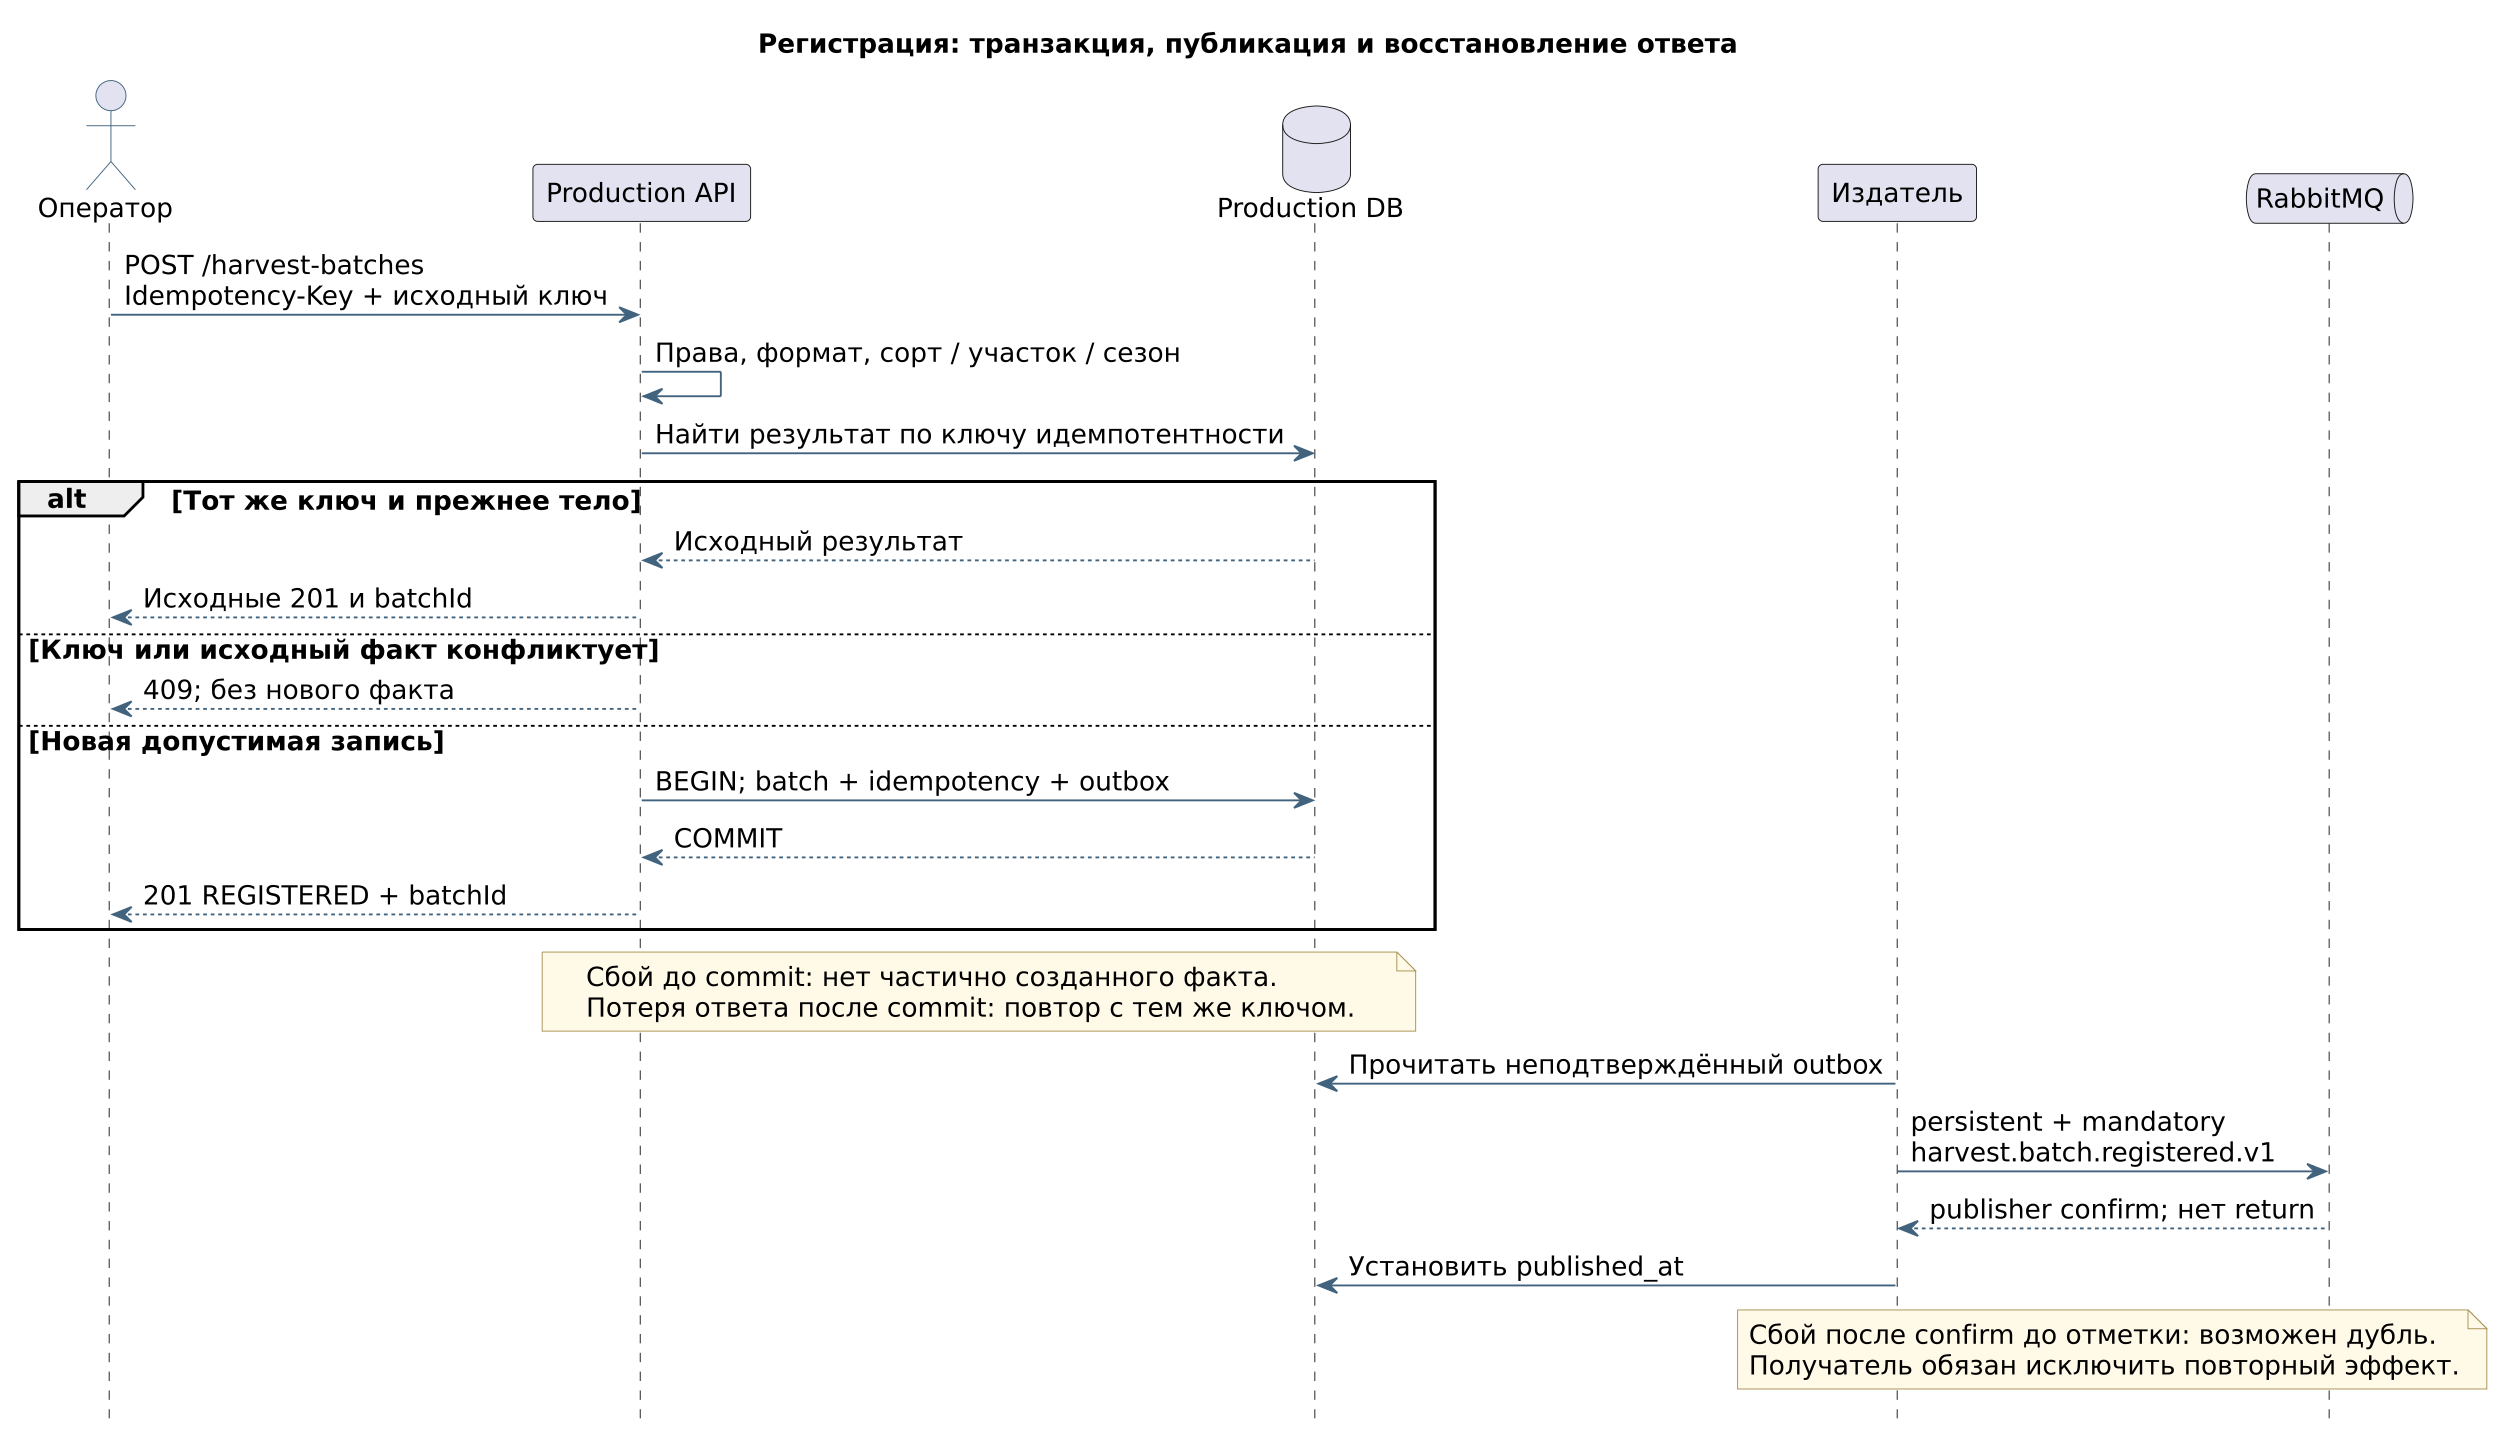
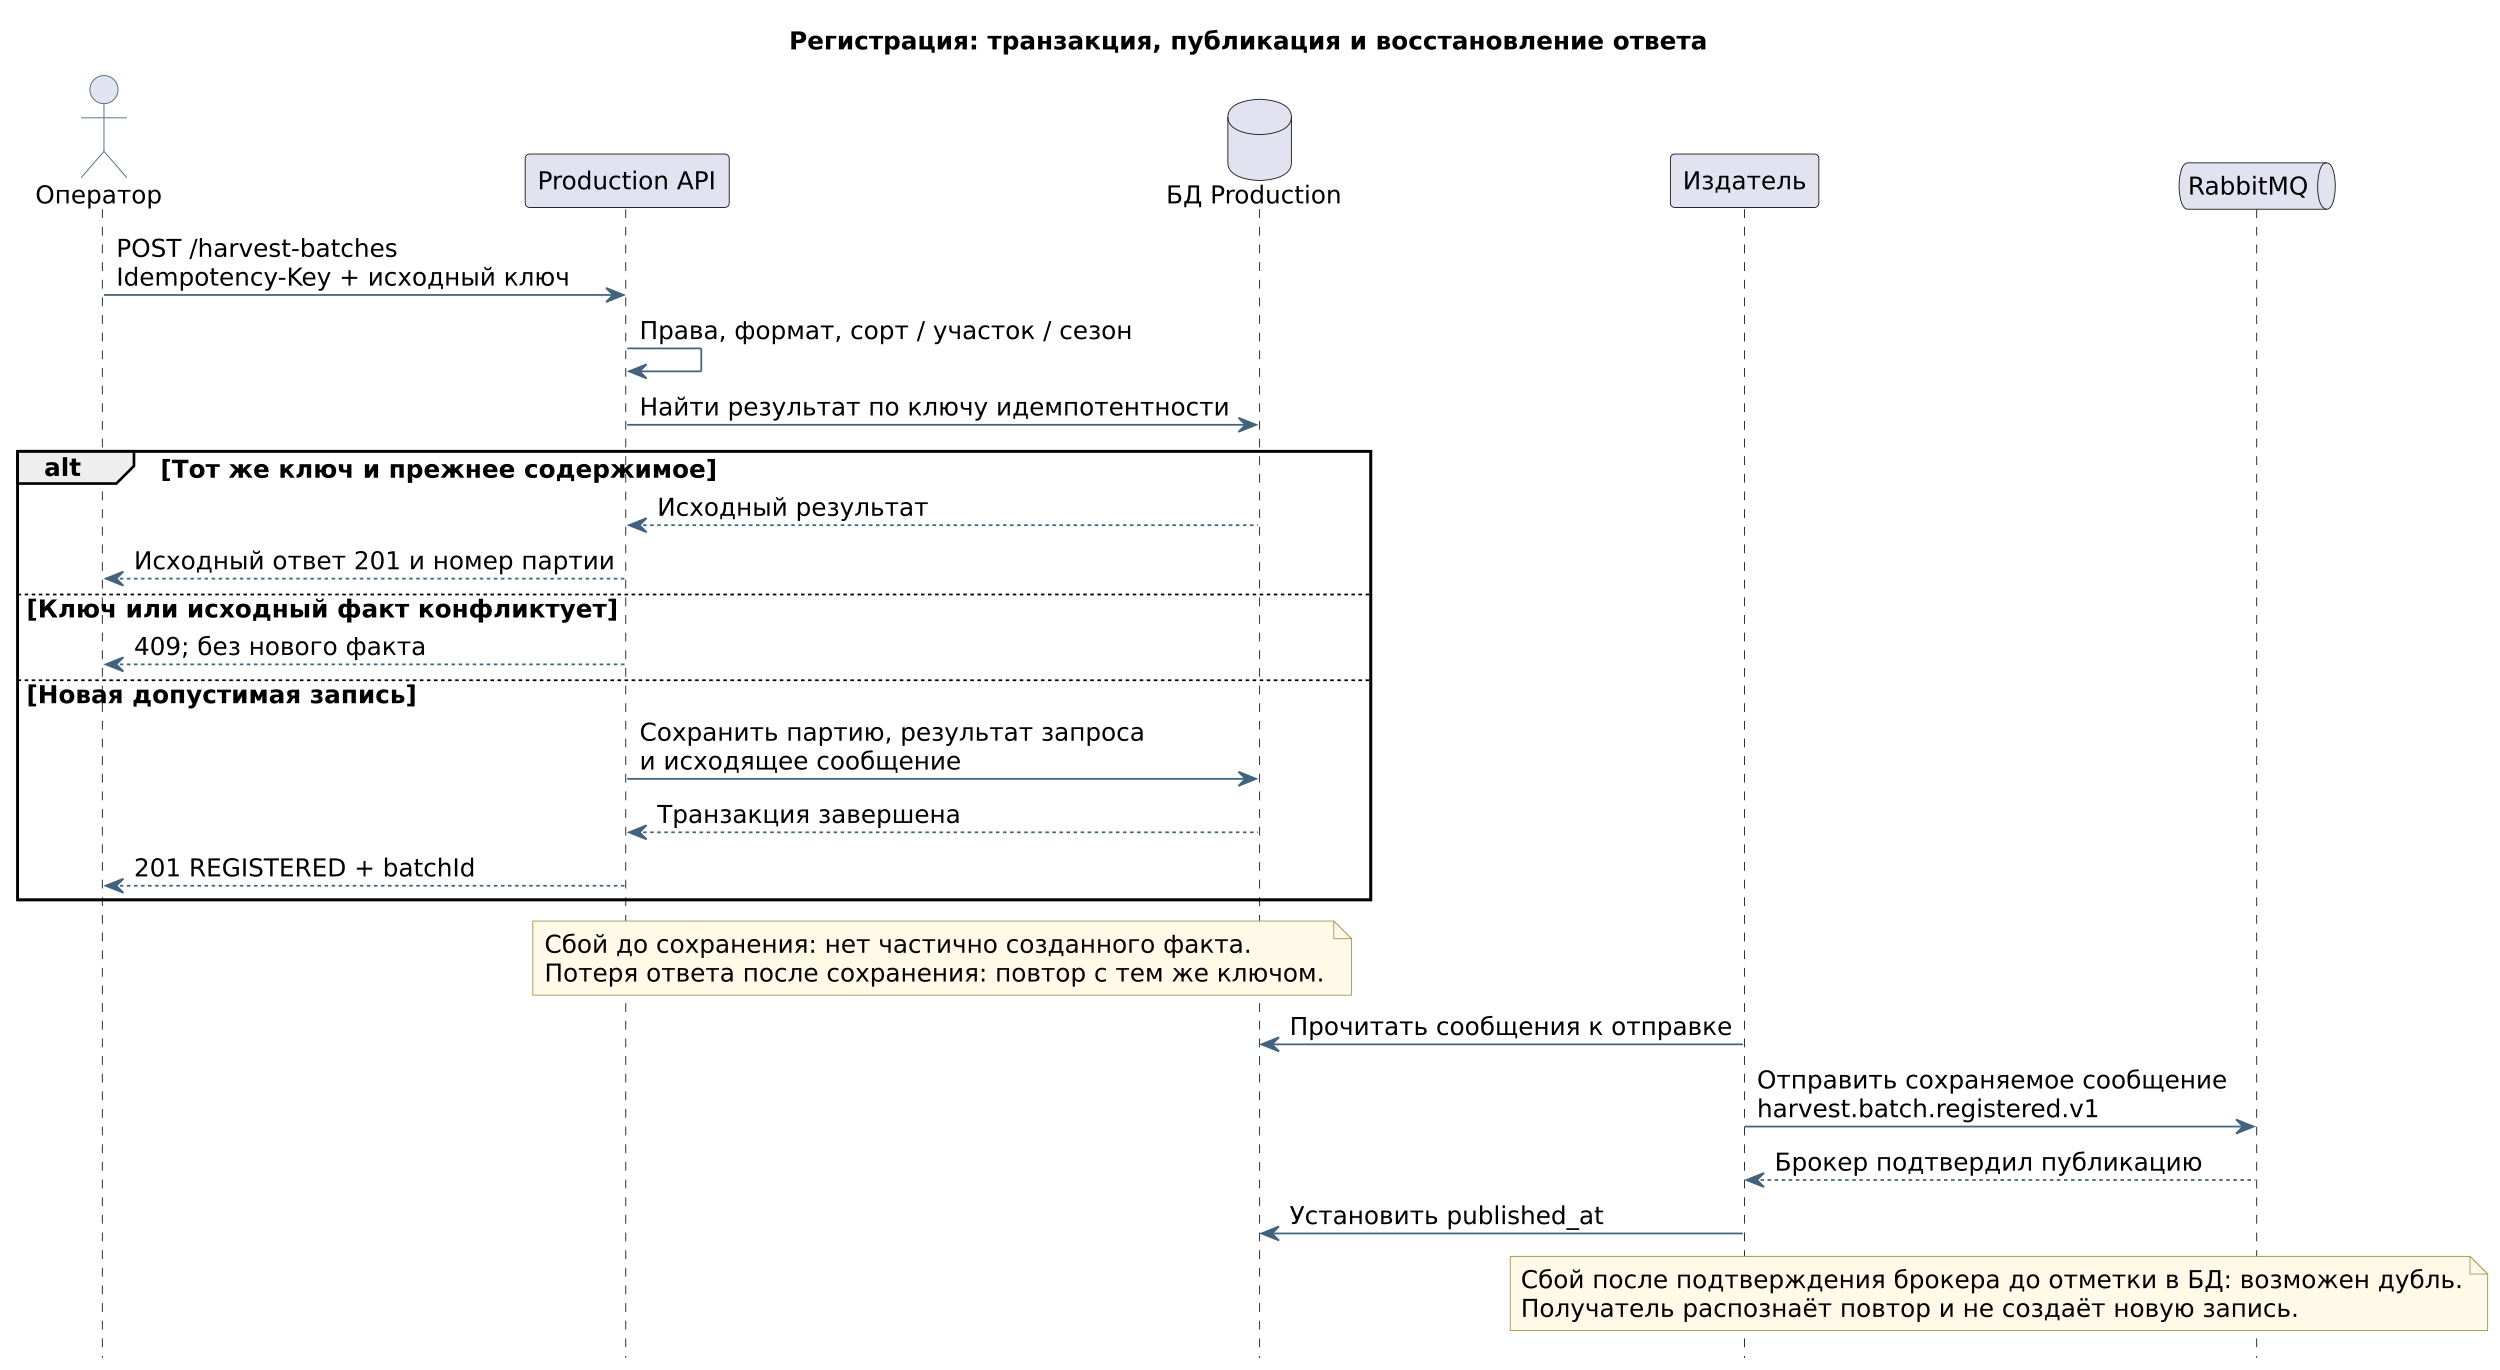
- <svg xmlns="http://www.w3.org/2000/svg" contentStyleType="text/css" data-diagram-type="SEQUENCE" height="760px" preserveAspectRatio="none" style="width:1328px;height:760px;background:#FFFFFF;" version="1.1" viewBox="0 0 1328 760" width="1328px" zoomAndPan="magnify">
+ <svg xmlns="http://www.w3.org/2000/svg" contentStyleType="text/css" data-diagram-type="SEQUENCE" height="776px" preserveAspectRatio="none" style="width:1417px;height:776px;background:#FFFFFF;" version="1.1" viewBox="0 0 1417 776" width="1417px" zoomAndPan="magnify">
  <defs />
  <g>
-     <text fill="#000000" font-family="DejaVu Sans" font-size="14" font-weight="bold" lengthAdjust="spacing" textLength="520.475" x="402.606" y="27.995">Регистрация: транзакция, публикация и восстановление ответа</text>
-     <rect fill="none" height="237.969" style="stroke:#000000;stroke-width:1.5;" width="752.31" x="10" y="255.781" />
+     <text fill="#000000" font-family="DejaVu Sans" font-size="14" font-weight="bold" lengthAdjust="spacing" textLength="520.475" x="447.254" y="27.995">Регистрация: транзакция, публикация и восстановление ответа</text>
+     <rect fill="none" height="254.266" style="stroke:#000000;stroke-width:1.5;" width="766.976" x="10" y="255.781" />
    <g class="participant-lifeline" data-entity-uid="part1" data-qualified-name="User" id="part1-lifeline">
      <g>
-         <rect fill="#000000" fill-opacity="0" height="634.828" width="8" x="54.93" y="118.594" />
-         <line style="stroke:#181818;stroke-width:0.5;stroke-dasharray:5,5;" x1="58" x2="58" y1="118.594" y2="753.422" />
+         <rect fill="#000000" fill-opacity="0" height="651.125" width="8" x="54.93" y="118.594" />
+         <line style="stroke:#181818;stroke-width:0.5;stroke-dasharray:5,5;" x1="58" x2="58" y1="118.594" y2="769.719" />
      </g>
    </g>
    <g class="participant-lifeline" data-entity-uid="part2" data-qualified-name="API" id="part2-lifeline">
      <g>
-         <rect fill="#000000" fill-opacity="0" height="634.828" width="8" x="336.911" y="118.594" />
-         <line style="stroke:#181818;stroke-width:0.5;stroke-dasharray:5,5;" x1="340.093" x2="340.093" y1="118.594" y2="753.422" />
+         <rect fill="#000000" fill-opacity="0" height="651.125" width="8" x="351.499" y="118.594" />
+         <line style="stroke:#181818;stroke-width:0.5;stroke-dasharray:5,5;" x1="354.681" x2="354.681" y1="118.594" y2="769.719" />
      </g>
    </g>
    <g class="participant-lifeline" data-entity-uid="part3" data-qualified-name="DB" id="part3-lifeline">
      <g>
-         <rect fill="#000000" fill-opacity="0" height="634.828" width="8" x="695.373" y="118.594" />
-         <line style="stroke:#181818;stroke-width:0.5;stroke-dasharray:5,5;" x1="698.437" x2="698.437" y1="118.594" y2="753.422" />
+         <rect fill="#000000" fill-opacity="0" height="651.125" width="8" x="709.961" y="118.594" />
+         <line style="stroke:#181818;stroke-width:0.5;stroke-dasharray:5,5;" x1="713.946" x2="713.946" y1="118.594" y2="769.719" />
      </g>
    </g>
    <g class="participant-lifeline" data-entity-uid="part4" data-qualified-name="Pub" id="part4-lifeline">
      <g>
-         <rect fill="#000000" fill-opacity="0" height="634.828" width="8" x="1003.864" y="118.594" />
-         <line style="stroke:#181818;stroke-width:0.5;stroke-dasharray:5,5;" x1="1007.793" x2="1007.793" y1="118.594" y2="753.422" />
+         <rect fill="#000000" fill-opacity="0" height="651.125" width="8" x="984.854" y="118.594" />
+         <line style="stroke:#181818;stroke-width:0.5;stroke-dasharray:5,5;" x1="988.782" x2="988.782" y1="118.594" y2="769.719" />
      </g>
    </g>
    <g class="participant-lifeline" data-entity-uid="part5" data-qualified-name="MQ" id="part5-lifeline">
      <g>
-         <rect fill="#000000" fill-opacity="0" height="634.828" width="8" x="1233.523" y="118.594" />
-         <line style="stroke:#181818;stroke-width:0.5;stroke-dasharray:5,5;" x1="1237.245" x2="1237.245" y1="118.594" y2="753.422" />
+         <rect fill="#000000" fill-opacity="0" height="651.125" width="8" x="1275.373" y="118.594" />
+         <line style="stroke:#181818;stroke-width:0.5;stroke-dasharray:5,5;" x1="1279.094" x2="1279.094" y1="118.594" y2="769.719" />
      </g>
    </g>
    <g class="participant participant-head" data-entity-uid="part1" data-qualified-name="User" id="part1-head">
      <text fill="#000000" font-family="DejaVu Sans" font-size="14" lengthAdjust="spacing" textLength="71.859" x="20" y="115.292">Оператор</text>
      <ellipse cx="58.93" cy="50.797" fill="#E2E2F0" rx="8" ry="8" style="stroke:#42637E;stroke-width:0.5;" />
      <path d="M58.93,58.797 L58.93,85.797 M45.93,66.797 L71.93,66.797 M58.93,85.797 L45.93,100.797 M58.93,85.797 L71.93,100.797" fill="none" style="stroke:#42637E;stroke-width:0.5;" />
    </g>
    <g class="participant participant-head" data-entity-uid="part2" data-qualified-name="API" id="part2-head">
-       <rect fill="#E2E2F0" height="30.297" rx="2.5" ry="2.5" style="stroke:#181818;stroke-width:0.5;" width="115.637" x="283.093" y="87.297" />
-       <text fill="#000000" font-family="DejaVu Sans" font-size="14" lengthAdjust="spacing" textLength="101.637" x="290.093" y="107.292">Production API</text>
+       <rect fill="#E2E2F0" height="30.297" rx="2.5" ry="2.5" style="stroke:#181818;stroke-width:0.5;" width="115.637" x="297.681" y="87.297" />
+       <text fill="#000000" font-family="DejaVu Sans" font-size="14" lengthAdjust="spacing" textLength="101.637" x="304.681" y="107.292">Production API</text>
    </g>
    <g class="participant participant-head" data-entity-uid="part3" data-qualified-name="DB" id="part3-head">
-       <text fill="#000000" font-family="DejaVu Sans" font-size="14" lengthAdjust="spacing" textLength="99.873" x="646.437" y="115.292">Production DB</text>
-       <path d="M681.373,66.297 C681.373,56.297 699.373,56.297 699.373,56.297 C699.373,56.297 717.373,56.297 717.373,66.297 L717.373,92.297 C717.373,102.297 699.373,102.297 699.373,102.297 C699.373,102.297 681.373,102.297 681.373,92.297 L681.373,66.297" fill="#E2E2F0" style="stroke:#181818;stroke-width:0.5;" />
-       <path d="M681.373,66.297 C681.373,76.297 699.373,76.297 699.373,76.297 C699.373,76.297 717.373,76.297 717.373,66.297" fill="none" style="stroke:#181818;stroke-width:0.5;" />
+       <text fill="#000000" font-family="DejaVu Sans" font-size="14" lengthAdjust="spacing" textLength="100.03" x="660.946" y="115.292">БД Production</text>
+       <path d="M695.961,66.297 C695.961,56.297 713.961,56.297 713.961,56.297 C713.961,56.297 731.961,56.297 731.961,66.297 L731.961,92.297 C731.961,102.297 713.961,102.297 713.961,102.297 C713.961,102.297 695.961,102.297 695.961,92.297 L695.961,66.297" fill="#E2E2F0" style="stroke:#181818;stroke-width:0.5;" />
+       <path d="M695.961,66.297 C695.961,76.297 713.961,76.297 713.961,76.297 C713.961,76.297 731.961,76.297 731.961,66.297" fill="none" style="stroke:#181818;stroke-width:0.5;" />
    </g>
    <g class="participant participant-head" data-entity-uid="part4" data-qualified-name="Pub" id="part4-head">
-       <rect fill="#E2E2F0" height="30.297" rx="2.5" ry="2.5" style="stroke:#181818;stroke-width:0.5;" width="84.144" x="965.793" y="87.297" />
-       <text fill="#000000" font-family="DejaVu Sans" font-size="14" lengthAdjust="spacing" textLength="70.144" x="972.793" y="107.292">Издатель</text>
+       <rect fill="#E2E2F0" height="30.297" rx="2.5" ry="2.5" style="stroke:#181818;stroke-width:0.5;" width="84.144" x="946.782" y="87.297" />
+       <text fill="#000000" font-family="DejaVu Sans" font-size="14" lengthAdjust="spacing" textLength="70.144" x="953.782" y="107.292">Издатель</text>
    </g>
    <g class="participant participant-head" data-entity-uid="part5" data-qualified-name="MQ" id="part5-head">
-       <path d="M1198.245,92.297 L1276.802,92.297 C1281.802,92.297 1281.802,105.445 1281.802,105.445 C1281.802,105.445 1281.802,118.594 1276.802,118.594 L1198.245,118.594 C1193.245,118.594 1193.245,105.445 1193.245,105.445 C1193.245,105.445 1193.245,92.297 1198.245,92.297" fill="#E2E2F0" style="stroke:#181818;stroke-width:0.5;" />
-       <path d="M1276.802,92.297 C1271.802,92.297 1271.802,105.445 1271.802,105.445 C1271.802,118.594 1276.802,118.594 1276.802,118.594" fill="none" style="stroke:#181818;stroke-width:0.5;" />
-       <text fill="#000000" font-family="DejaVu Sans" font-size="14" lengthAdjust="spacing" textLength="68.558" x="1198.245" y="110.292">RabbitMQ</text>
+       <path d="M1240.094,92.297 L1318.652,92.297 C1323.652,92.297 1323.652,105.445 1323.652,105.445 C1323.652,105.445 1323.652,118.594 1318.652,118.594 L1240.094,118.594 C1235.094,118.594 1235.094,105.445 1235.094,105.445 C1235.094,105.445 1235.094,92.297 1240.094,92.297" fill="#E2E2F0" style="stroke:#181818;stroke-width:0.5;" />
+       <path d="M1318.652,92.297 C1313.652,92.297 1313.652,105.445 1313.652,105.445 C1313.652,118.594 1318.652,118.594 1318.652,118.594" fill="none" style="stroke:#181818;stroke-width:0.5;" />
+       <text fill="#000000" font-family="DejaVu Sans" font-size="14" lengthAdjust="spacing" textLength="68.558" x="1240.094" y="110.292">RabbitMQ</text>
    </g>
    <g class="message" data-entity-1="part1" data-entity-2="part2" id="msg1">
-       <polygon fill="#42637E" points="328.911,163.188,338.911,167.188,328.911,171.188,332.911,167.188" style="stroke:#42637E;stroke-width:1;" />
-       <line style="stroke:#42637E;stroke-width:1;" x1="58.93" x2="334.911" y1="167.188" y2="167.188" />
+       <polygon fill="#42637E" points="343.499,163.188,353.499,167.188,343.499,171.188,347.499,167.188" style="stroke:#42637E;stroke-width:1;" />
+       <line style="stroke:#42637E;stroke-width:1;" x1="58.93" x2="349.499" y1="167.188" y2="167.188" />
      <text fill="#000000" font-family="DejaVu Sans" font-size="14" lengthAdjust="spacing" textLength="159.441" x="65.93" y="145.589">POST /harvest-batches</text>
      <text fill="#000000" font-family="DejaVu Sans" font-size="14" lengthAdjust="spacing" textLength="257.981" x="65.93" y="161.886">Idempotency-Key + исходный ключ</text>
    </g>
    <g class="message" data-entity-1="part2" data-entity-2="part2" id="msg2">
-       <line style="stroke:#42637E;stroke-width:1;" x1="340.911" x2="382.911" y1="197.484" y2="197.484" />
-       <line style="stroke:#42637E;stroke-width:1;" x1="382.911" x2="382.911" y1="197.484" y2="210.484" />
-       <line style="stroke:#42637E;stroke-width:1;" x1="341.911" x2="382.911" y1="210.484" y2="210.484" />
-       <polygon fill="#42637E" points="351.911,206.484,341.911,210.484,351.911,214.484,347.911,210.484" style="stroke:#42637E;stroke-width:1;" />
-       <text fill="#000000" font-family="DejaVu Sans" font-size="14" lengthAdjust="spacing" textLength="279.364" x="347.911" y="192.183">Права, формат, сорт / участок / сезон</text>
+       <line style="stroke:#42637E;stroke-width:1;" x1="355.499" x2="397.499" y1="197.484" y2="197.484" />
+       <line style="stroke:#42637E;stroke-width:1;" x1="397.499" x2="397.499" y1="197.484" y2="210.484" />
+       <line style="stroke:#42637E;stroke-width:1;" x1="356.499" x2="397.499" y1="210.484" y2="210.484" />
+       <polygon fill="#42637E" points="366.499,206.484,356.499,210.484,366.499,214.484,362.499,210.484" style="stroke:#42637E;stroke-width:1;" />
+       <text fill="#000000" font-family="DejaVu Sans" font-size="14" lengthAdjust="spacing" textLength="279.364" x="362.499" y="192.183">Права, формат, сорт / участок / сезон</text>
    </g>
    <g class="message" data-entity-1="part2" data-entity-2="part3" id="msg3">
-       <polygon fill="#42637E" points="687.373,236.781,697.373,240.781,687.373,244.781,691.373,240.781" style="stroke:#42637E;stroke-width:1;" />
-       <line style="stroke:#42637E;stroke-width:1;" x1="340.911" x2="693.373" y1="240.781" y2="240.781" />
-       <text fill="#000000" font-family="DejaVu Sans" font-size="14" lengthAdjust="spacing" textLength="334.462" x="347.911" y="235.48">Найти результат по ключу идемпотентности</text>
+       <polygon fill="#42637E" points="701.961,236.781,711.961,240.781,701.961,244.781,705.961,240.781" style="stroke:#42637E;stroke-width:1;" />
+       <line style="stroke:#42637E;stroke-width:1;" x1="355.499" x2="707.961" y1="240.781" y2="240.781" />
+       <text fill="#000000" font-family="DejaVu Sans" font-size="14" lengthAdjust="spacing" textLength="334.462" x="362.499" y="235.48">Найти результат по ключу идемпотентности</text>
    </g>
    <path d="M10,255.781 L75.939,255.781 L75.939,264.078 L65.939,274.078 L10,274.078 L10,255.781" fill="#EEEEEE" style="stroke:#000000;stroke-width:1.5;" />
-     <rect fill="none" height="237.969" style="stroke:#000000;stroke-width:1.5;" width="752.31" x="10" y="255.781" />
+     <rect fill="none" height="254.266" style="stroke:#000000;stroke-width:1.5;" width="766.976" x="10" y="255.781" />
    <text fill="#000000" font-family="DejaVu Sans" font-size="14" font-weight="bold" lengthAdjust="spacing" textLength="20.939" x="25" y="269.776">alt</text>
-     <text fill="#000000" font-family="DejaVu Sans" font-size="14" font-weight="bold" lengthAdjust="spacing" textLength="249.929" x="90.939" y="270.776">[Тот же ключ и прежнее тело]</text>
+     <text fill="#000000" font-family="DejaVu Sans" font-size="14" font-weight="bold" lengthAdjust="spacing" textLength="315.485" x="90.939" y="270.776">[Тот же ключ и прежнее содержимое]</text>
    <g class="message" data-entity-1="part3" data-entity-2="part2" id="msg4">
-       <polygon fill="#42637E" points="351.911,293.672,341.911,297.672,351.911,301.672,347.911,297.672" style="stroke:#42637E;stroke-width:1;" />
-       <line style="stroke:#42637E;stroke-width:1;stroke-dasharray:2,2;" x1="345.911" x2="698.373" y1="297.672" y2="297.672" />
-       <text fill="#000000" font-family="DejaVu Sans" font-size="14" lengthAdjust="spacing" textLength="153.774" x="357.911" y="292.37">Исходный результат</text>
+       <polygon fill="#42637E" points="366.499,293.672,356.499,297.672,366.499,301.672,362.499,297.672" style="stroke:#42637E;stroke-width:1;" />
+       <line style="stroke:#42637E;stroke-width:1;stroke-dasharray:2,2;" x1="360.499" x2="712.961" y1="297.672" y2="297.672" />
+       <text fill="#000000" font-family="DejaVu Sans" font-size="14" lengthAdjust="spacing" textLength="153.774" x="372.499" y="292.37">Исходный результат</text>
    </g>
    <g class="message" data-entity-1="part2" data-entity-2="part1" id="msg5">
      <polygon fill="#42637E" points="69.93,323.969,59.93,327.969,69.93,331.969,65.93,327.969" style="stroke:#42637E;stroke-width:1;" />
-       <line style="stroke:#42637E;stroke-width:1;stroke-dasharray:2,2;" x1="63.93" x2="339.911" y1="327.969" y2="327.969" />
-       <text fill="#000000" font-family="DejaVu Sans" font-size="14" lengthAdjust="spacing" textLength="175.232" x="75.93" y="322.667">Исходные 201 и batchId</text>
+       <line style="stroke:#42637E;stroke-width:1;stroke-dasharray:2,2;" x1="63.93" x2="354.499" y1="327.969" y2="327.969" />
+       <text fill="#000000" font-family="DejaVu Sans" font-size="14" lengthAdjust="spacing" textLength="272.569" x="75.93" y="322.667">Исходный ответ 201 и номер партии</text>
    </g>
-     <line style="stroke:#000000;stroke-width:1;stroke-dasharray:2,2;" x1="10" x2="762.31" y1="336.969" y2="336.969" />
+     <line style="stroke:#000000;stroke-width:1;stroke-dasharray:2,2;" x1="10" x2="776.976" y1="336.969" y2="336.969" />
    <text fill="#000000" font-family="DejaVu Sans" font-size="14" font-weight="bold" lengthAdjust="spacing" textLength="335.344" x="15" y="349.964">[Ключ или исходный факт конфликтует]</text>
    <g class="message" data-entity-1="part2" data-entity-2="part1" id="msg6">
      <polygon fill="#42637E" points="69.93,372.562,59.93,376.562,69.93,380.562,65.93,376.562" style="stroke:#42637E;stroke-width:1;" />
-       <line style="stroke:#42637E;stroke-width:1;stroke-dasharray:2,2;" x1="63.93" x2="339.911" y1="376.562" y2="376.562" />
+       <line style="stroke:#42637E;stroke-width:1;stroke-dasharray:2,2;" x1="63.93" x2="354.499" y1="376.562" y2="376.562" />
      <text fill="#000000" font-family="DejaVu Sans" font-size="14" lengthAdjust="spacing" textLength="165.676" x="75.93" y="371.261">409; без нового факта</text>
    </g>
-     <line style="stroke:#000000;stroke-width:1;stroke-dasharray:2,2;" x1="10" x2="762.31" y1="385.562" y2="385.562" />
+     <line style="stroke:#000000;stroke-width:1;stroke-dasharray:2,2;" x1="10" x2="776.976" y1="385.562" y2="385.562" />
    <text fill="#000000" font-family="DejaVu Sans" font-size="14" font-weight="bold" lengthAdjust="spacing" textLength="221.218" x="15" y="398.558">[Новая допустимая запись]</text>
    <g class="message" data-entity-1="part2" data-entity-2="part3" id="msg7">
-       <polygon fill="#42637E" points="687.373,421.156,697.373,425.156,687.373,429.156,691.373,425.156" style="stroke:#42637E;stroke-width:1;" />
-       <line style="stroke:#42637E;stroke-width:1;" x1="340.911" x2="693.373" y1="425.156" y2="425.156" />
-       <text fill="#000000" font-family="DejaVu Sans" font-size="14" lengthAdjust="spacing" textLength="273.957" x="347.911" y="419.854">BEGIN; batch + idempotency + outbox</text>
+       <polygon fill="#42637E" points="701.961,437.453,711.961,441.453,701.961,445.453,705.961,441.453" style="stroke:#42637E;stroke-width:1;" />
+       <line style="stroke:#42637E;stroke-width:1;" x1="355.499" x2="707.961" y1="441.453" y2="441.453" />
+       <text fill="#000000" font-family="DejaVu Sans" font-size="14" lengthAdjust="spacing" textLength="286.433" x="362.499" y="419.854">Сохранить партию, результат запроса</text>
+       <text fill="#000000" font-family="DejaVu Sans" font-size="14" lengthAdjust="spacing" textLength="182.287" x="362.499" y="436.151">и исходящее сообщение</text>
    </g>
    <g class="message" data-entity-1="part3" data-entity-2="part2" id="msg8">
-       <polygon fill="#42637E" points="351.911,451.453,341.911,455.453,351.911,459.453,347.911,455.453" style="stroke:#42637E;stroke-width:1;" />
-       <line style="stroke:#42637E;stroke-width:1;stroke-dasharray:2,2;" x1="345.911" x2="698.373" y1="455.453" y2="455.453" />
-       <text fill="#000000" font-family="DejaVu Sans" font-size="14" lengthAdjust="spacing" textLength="57.634" x="357.911" y="450.151">COMMIT</text>
+       <polygon fill="#42637E" points="366.499,467.75,356.499,471.75,366.499,475.75,362.499,471.75" style="stroke:#42637E;stroke-width:1;" />
+       <line style="stroke:#42637E;stroke-width:1;stroke-dasharray:2,2;" x1="360.499" x2="712.961" y1="471.75" y2="471.75" />
+       <text fill="#000000" font-family="DejaVu Sans" font-size="14" lengthAdjust="spacing" textLength="172.081" x="372.499" y="466.448">Транзакция завершена</text>
    </g>
    <g class="message" data-entity-1="part2" data-entity-2="part1" id="msg9">
-       <polygon fill="#42637E" points="69.93,481.75,59.93,485.75,69.93,489.75,65.93,485.75" style="stroke:#42637E;stroke-width:1;" />
-       <line style="stroke:#42637E;stroke-width:1;stroke-dasharray:2,2;" x1="63.93" x2="339.911" y1="485.75" y2="485.75" />
-       <text fill="#000000" font-family="DejaVu Sans" font-size="14" lengthAdjust="spacing" textLength="193.532" x="75.93" y="480.448">201 REGISTERED + batchId</text>
+       <polygon fill="#42637E" points="69.93,498.047,59.93,502.047,69.93,506.047,65.93,502.047" style="stroke:#42637E;stroke-width:1;" />
+       <line style="stroke:#42637E;stroke-width:1;stroke-dasharray:2,2;" x1="63.93" x2="354.499" y1="502.047" y2="502.047" />
+       <text fill="#000000" font-family="DejaVu Sans" font-size="14" lengthAdjust="spacing" textLength="193.532" x="75.93" y="496.745">201 REGISTERED + batchId</text>
    </g>
-     <path d="M288,505.75 L288,547.75 L752,547.75 L752,515.75 L742,505.75 L288,505.75" fill="#FFF9E8" style="stroke:#A79151;stroke-width:0.5;" />
-     <path d="M742,505.75 L742,515.75 L752,515.75 L742,505.75" fill="#FFF9E8" style="stroke:#A79151;stroke-width:0.5;" />
-     <text fill="#000000" font-family="DejaVu Sans" font-size="14" lengthAdjust="spacing" textLength="367.315" x="311.323" y="523.745">Сбой до commit: нет частично созданного факта.</text>
-     <text fill="#000000" font-family="DejaVu Sans" font-size="14" lengthAdjust="spacing" textLength="408.57" x="311.323" y="540.042">Потеря ответа после commit: повтор с тем же ключом.</text>
+     <path d="M302,522.047 L302,564.047 L766,564.047 L766,532.047 L756,522.047 L302,522.047" fill="#FFF9E8" style="stroke:#A79151;stroke-width:0.5;" />
+     <path d="M756,522.047 L756,532.047 L766,532.047 L756,522.047" fill="#FFF9E8" style="stroke:#A79151;stroke-width:0.5;" />
+     <text fill="#000000" font-family="DejaVu Sans" font-size="14" lengthAdjust="spacing" textLength="400.853" x="308.594" y="540.042">Сбой до сохранения: нет частично созданного факта.</text>
+     <text fill="#000000" font-family="DejaVu Sans" font-size="14" lengthAdjust="spacing" textLength="442.107" x="308.594" y="556.339">Потеря ответа после сохранения: повтор с тем же ключом.</text>
    <g class="message" data-entity-1="part4" data-entity-2="part3" id="msg10">
-       <polygon fill="#42637E" points="710.373,571.641,700.373,575.641,710.373,579.641,706.373,575.641" style="stroke:#42637E;stroke-width:1;" />
-       <line style="stroke:#42637E;stroke-width:1;" x1="704.373" x2="1006.864" y1="575.641" y2="575.641" />
-       <text fill="#000000" font-family="DejaVu Sans" font-size="14" lengthAdjust="spacing" textLength="284.491" x="716.373" y="570.339">Прочитать неподтверждённый outbox</text>
+       <polygon fill="#42637E" points="724.961,587.938,714.961,591.938,724.961,595.938,720.961,591.938" style="stroke:#42637E;stroke-width:1;" />
+       <line style="stroke:#42637E;stroke-width:1;" x1="718.961" x2="987.854" y1="591.938" y2="591.938" />
+       <text fill="#000000" font-family="DejaVu Sans" font-size="14" lengthAdjust="spacing" textLength="250.893" x="730.961" y="586.636">Прочитать сообщения к отправке</text>
    </g>
    <g class="message" data-entity-1="part4" data-entity-2="part5" id="msg11">
-       <polygon fill="#42637E" points="1225.523,618.234,1235.523,622.234,1225.523,626.234,1229.523,622.234" style="stroke:#42637E;stroke-width:1;" />
-       <line style="stroke:#42637E;stroke-width:1;" x1="1007.864" x2="1231.523" y1="622.234" y2="622.234" />
-       <text fill="#000000" font-family="DejaVu Sans" font-size="14" lengthAdjust="spacing" textLength="167.481" x="1014.864" y="600.636">persistent + mandatory</text>
-       <text fill="#000000" font-family="DejaVu Sans" font-size="14" lengthAdjust="spacing" textLength="194.756" x="1014.864" y="616.933">harvest.batch.registered.v1</text>
+       <polygon fill="#42637E" points="1267.373,634.531,1277.373,638.531,1267.373,642.531,1271.373,638.531" style="stroke:#42637E;stroke-width:1;" />
+       <line style="stroke:#42637E;stroke-width:1;" x1="988.854" x2="1273.373" y1="638.531" y2="638.531" />
+       <text fill="#000000" font-family="DejaVu Sans" font-size="14" lengthAdjust="spacing" textLength="266.519" x="995.854" y="616.933">Отправить сохраняемое сообщение</text>
+       <text fill="#000000" font-family="DejaVu Sans" font-size="14" lengthAdjust="spacing" textLength="194.756" x="995.854" y="633.23">harvest.batch.registered.v1</text>
    </g>
    <g class="message" data-entity-1="part5" data-entity-2="part4" id="msg12">
-       <polygon fill="#42637E" points="1018.864,648.531,1008.864,652.531,1018.864,656.531,1014.864,652.531" style="stroke:#42637E;stroke-width:1;" />
-       <line style="stroke:#42637E;stroke-width:1;stroke-dasharray:2,2;" x1="1012.864" x2="1236.523" y1="652.531" y2="652.531" />
-       <text fill="#000000" font-family="DejaVu Sans" font-size="14" lengthAdjust="spacing" textLength="205.659" x="1024.864" y="647.23">publisher confirm; нет return</text>
+       <polygon fill="#42637E" points="999.854,664.828,989.854,668.828,999.854,672.828,995.854,668.828" style="stroke:#42637E;stroke-width:1;" />
+       <line style="stroke:#42637E;stroke-width:1;stroke-dasharray:2,2;" x1="993.854" x2="1278.373" y1="668.828" y2="668.828" />
+       <text fill="#000000" font-family="DejaVu Sans" font-size="14" lengthAdjust="spacing" textLength="242.512" x="1005.854" y="663.526">Брокер подтвердил публикацию</text>
    </g>
    <g class="message" data-entity-1="part4" data-entity-2="part3" id="msg13">
-       <polygon fill="#42637E" points="710.373,678.828,700.373,682.828,710.373,686.828,706.373,682.828" style="stroke:#42637E;stroke-width:1;" />
-       <line style="stroke:#42637E;stroke-width:1;" x1="704.373" x2="1006.864" y1="682.828" y2="682.828" />
-       <text fill="#000000" font-family="DejaVu Sans" font-size="14" lengthAdjust="spacing" textLength="178.049" x="716.373" y="677.526">Установить published_at</text>
+       <polygon fill="#42637E" points="724.961,695.125,714.961,699.125,724.961,703.125,720.961,699.125" style="stroke:#42637E;stroke-width:1;" />
+       <line style="stroke:#42637E;stroke-width:1;" x1="718.961" x2="987.854" y1="699.125" y2="699.125" />
+       <text fill="#000000" font-family="DejaVu Sans" font-size="14" lengthAdjust="spacing" textLength="178.049" x="730.961" y="693.823">Установить published_at</text>
    </g>
-     <path d="M923,695.828 L923,737.828 L1321,737.828 L1321,705.828 L1311,695.828 L923,695.828" fill="#FFF9E8" style="stroke:#A79151;stroke-width:0.5;" />
-     <path d="M1311,695.828 L1311,705.828 L1321,705.828 L1311,695.828" fill="#FFF9E8" style="stroke:#A79151;stroke-width:0.5;" />
-     <text fill="#000000" font-family="DejaVu Sans" font-size="14" lengthAdjust="spacing" textLength="365.682" x="929" y="713.823">Сбой после confirm до отметки: возможен дубль.</text>
-     <text fill="#000000" font-family="DejaVu Sans" font-size="14" lengthAdjust="spacing" textLength="377.685" x="929" y="730.12">Получатель обязан исключить повторный эффект.</text>
+     <path d="M856,712.125 L856,754.125 L1410,754.125 L1410,722.125 L1400,712.125 L856,712.125" fill="#FFF9E8" style="stroke:#A79151;stroke-width:0.5;" />
+     <path d="M1400,712.125 L1400,722.125 L1410,722.125 L1400,712.125" fill="#FFF9E8" style="stroke:#A79151;stroke-width:0.5;" />
+     <text fill="#000000" font-family="DejaVu Sans" font-size="14" lengthAdjust="spacing" textLength="533.982" x="862" y="730.12">Сбой после подтверждения брокера до отметки в БД: возможен дубль.</text>
+     <text fill="#000000" font-family="DejaVu Sans" font-size="14" lengthAdjust="spacing" textLength="441.014" x="862" y="746.417">Получатель распознаёт повтор и не создаёт новую запись.</text>
  </g>
</svg>
